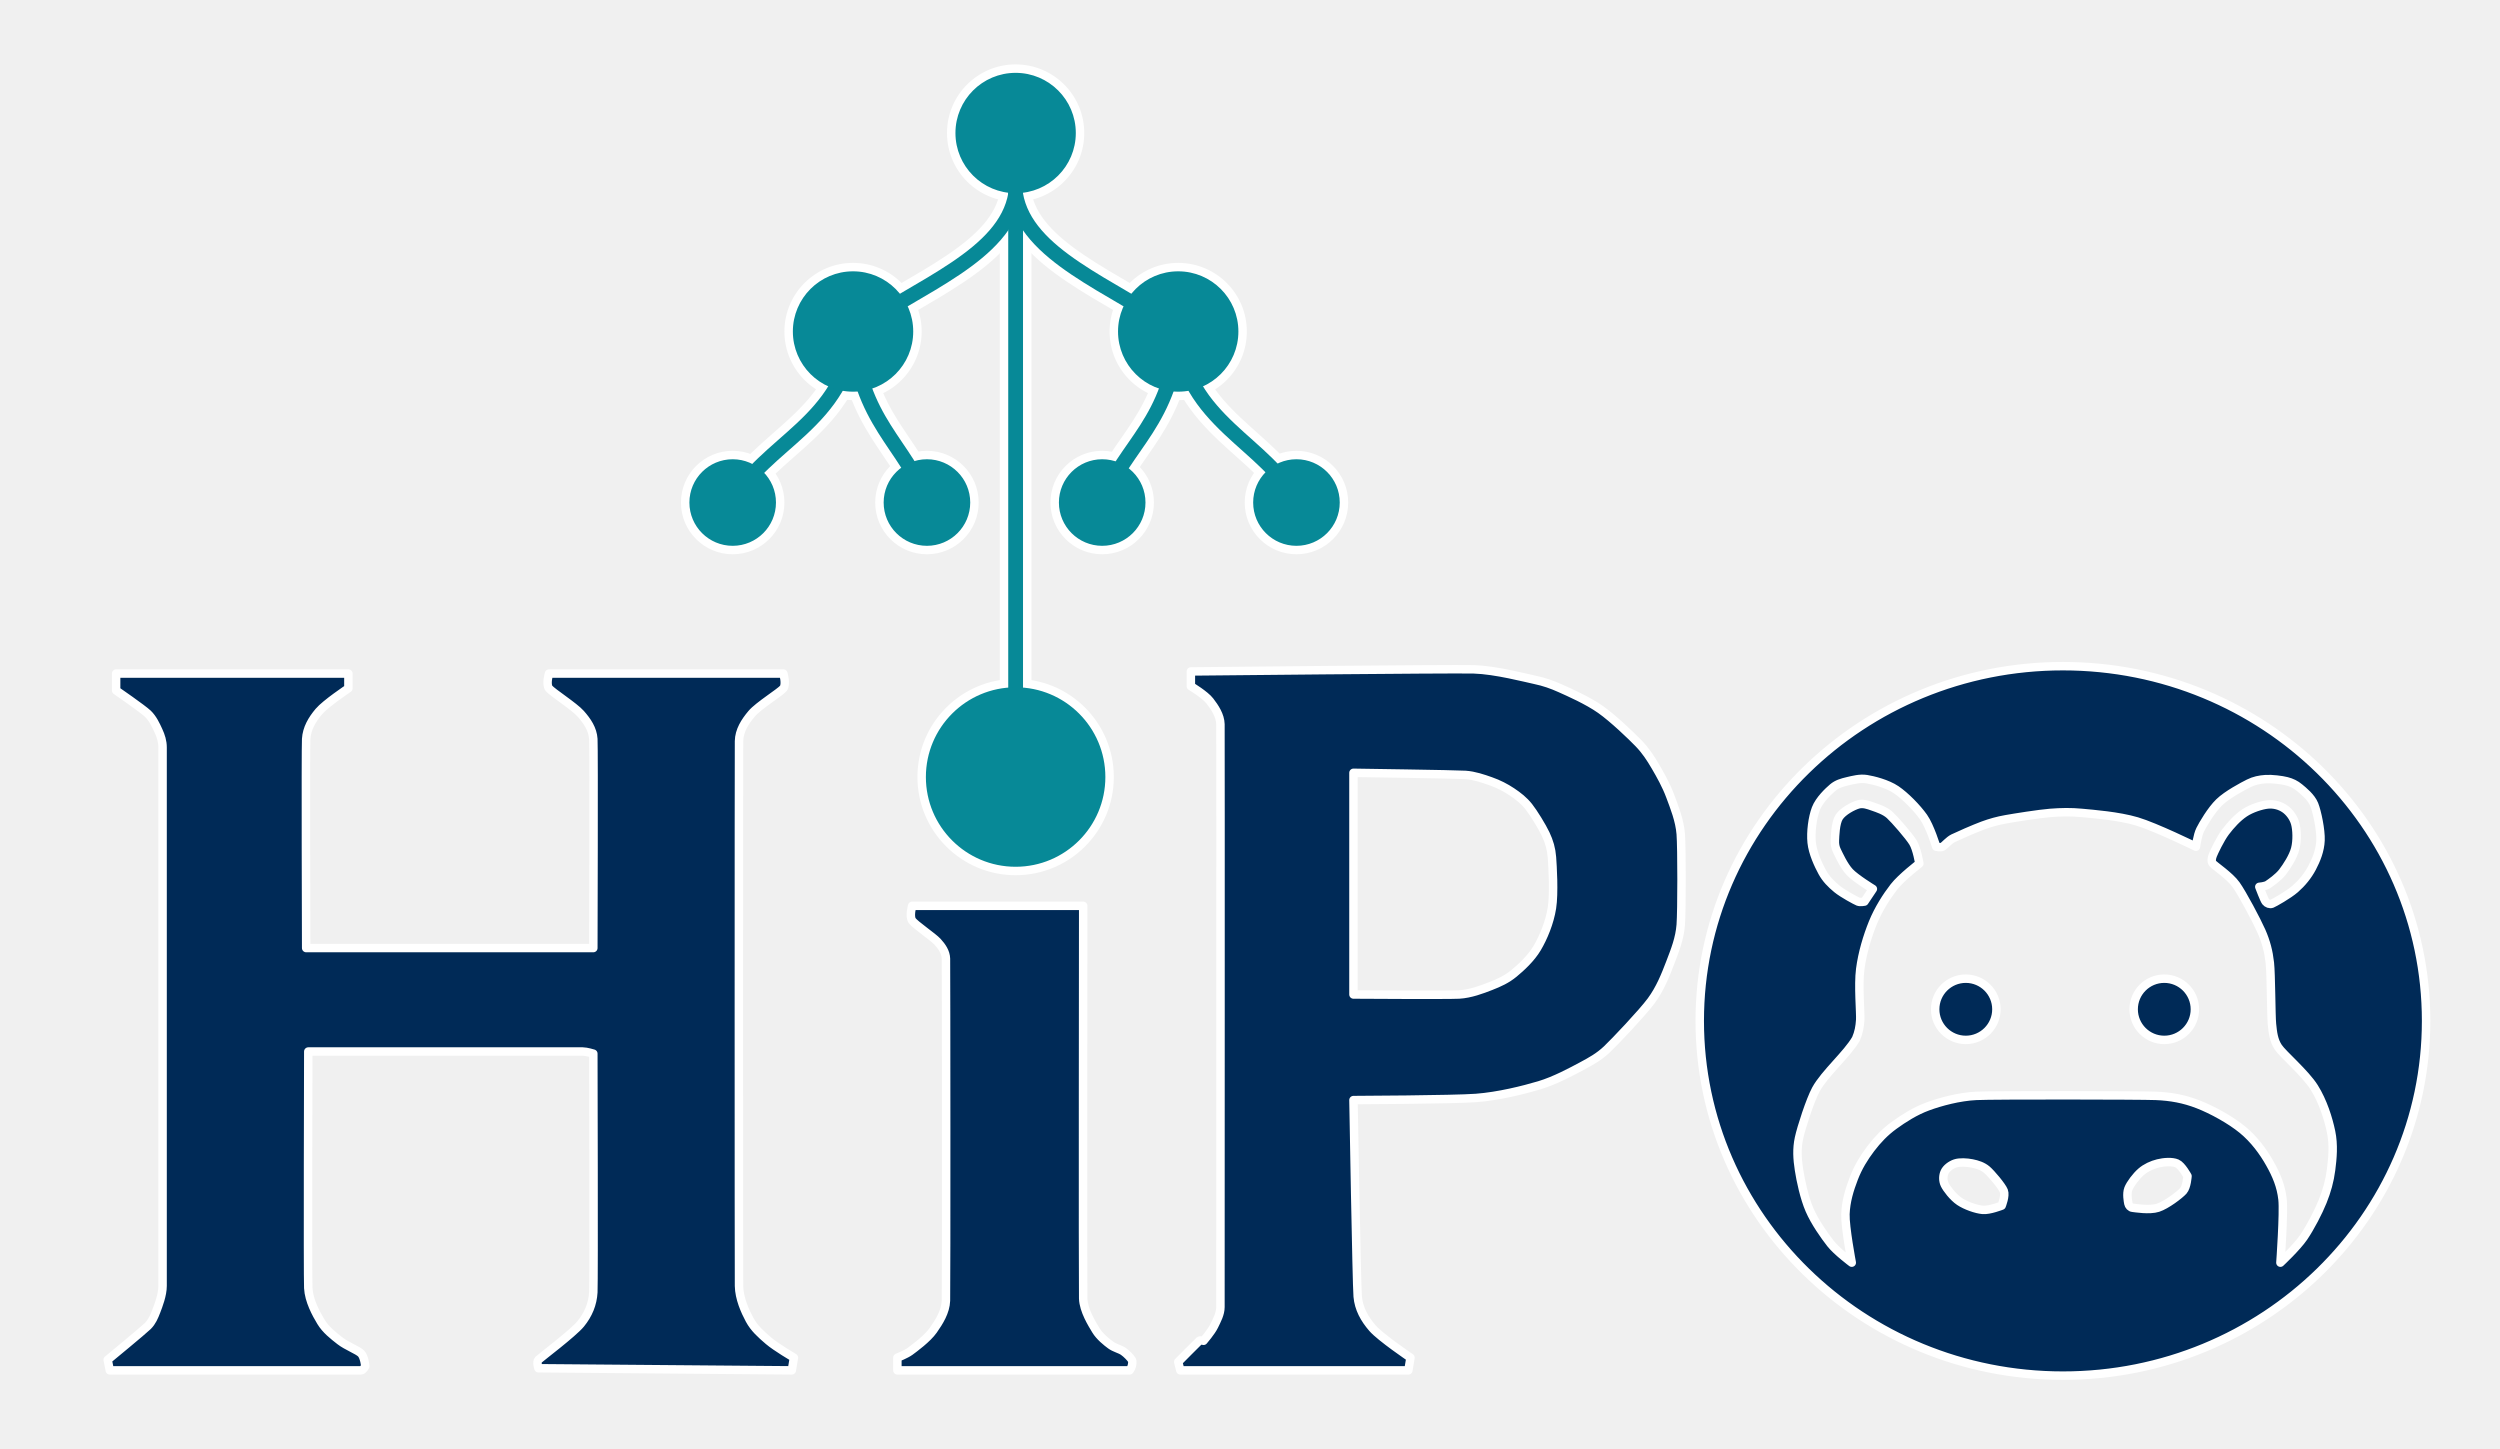
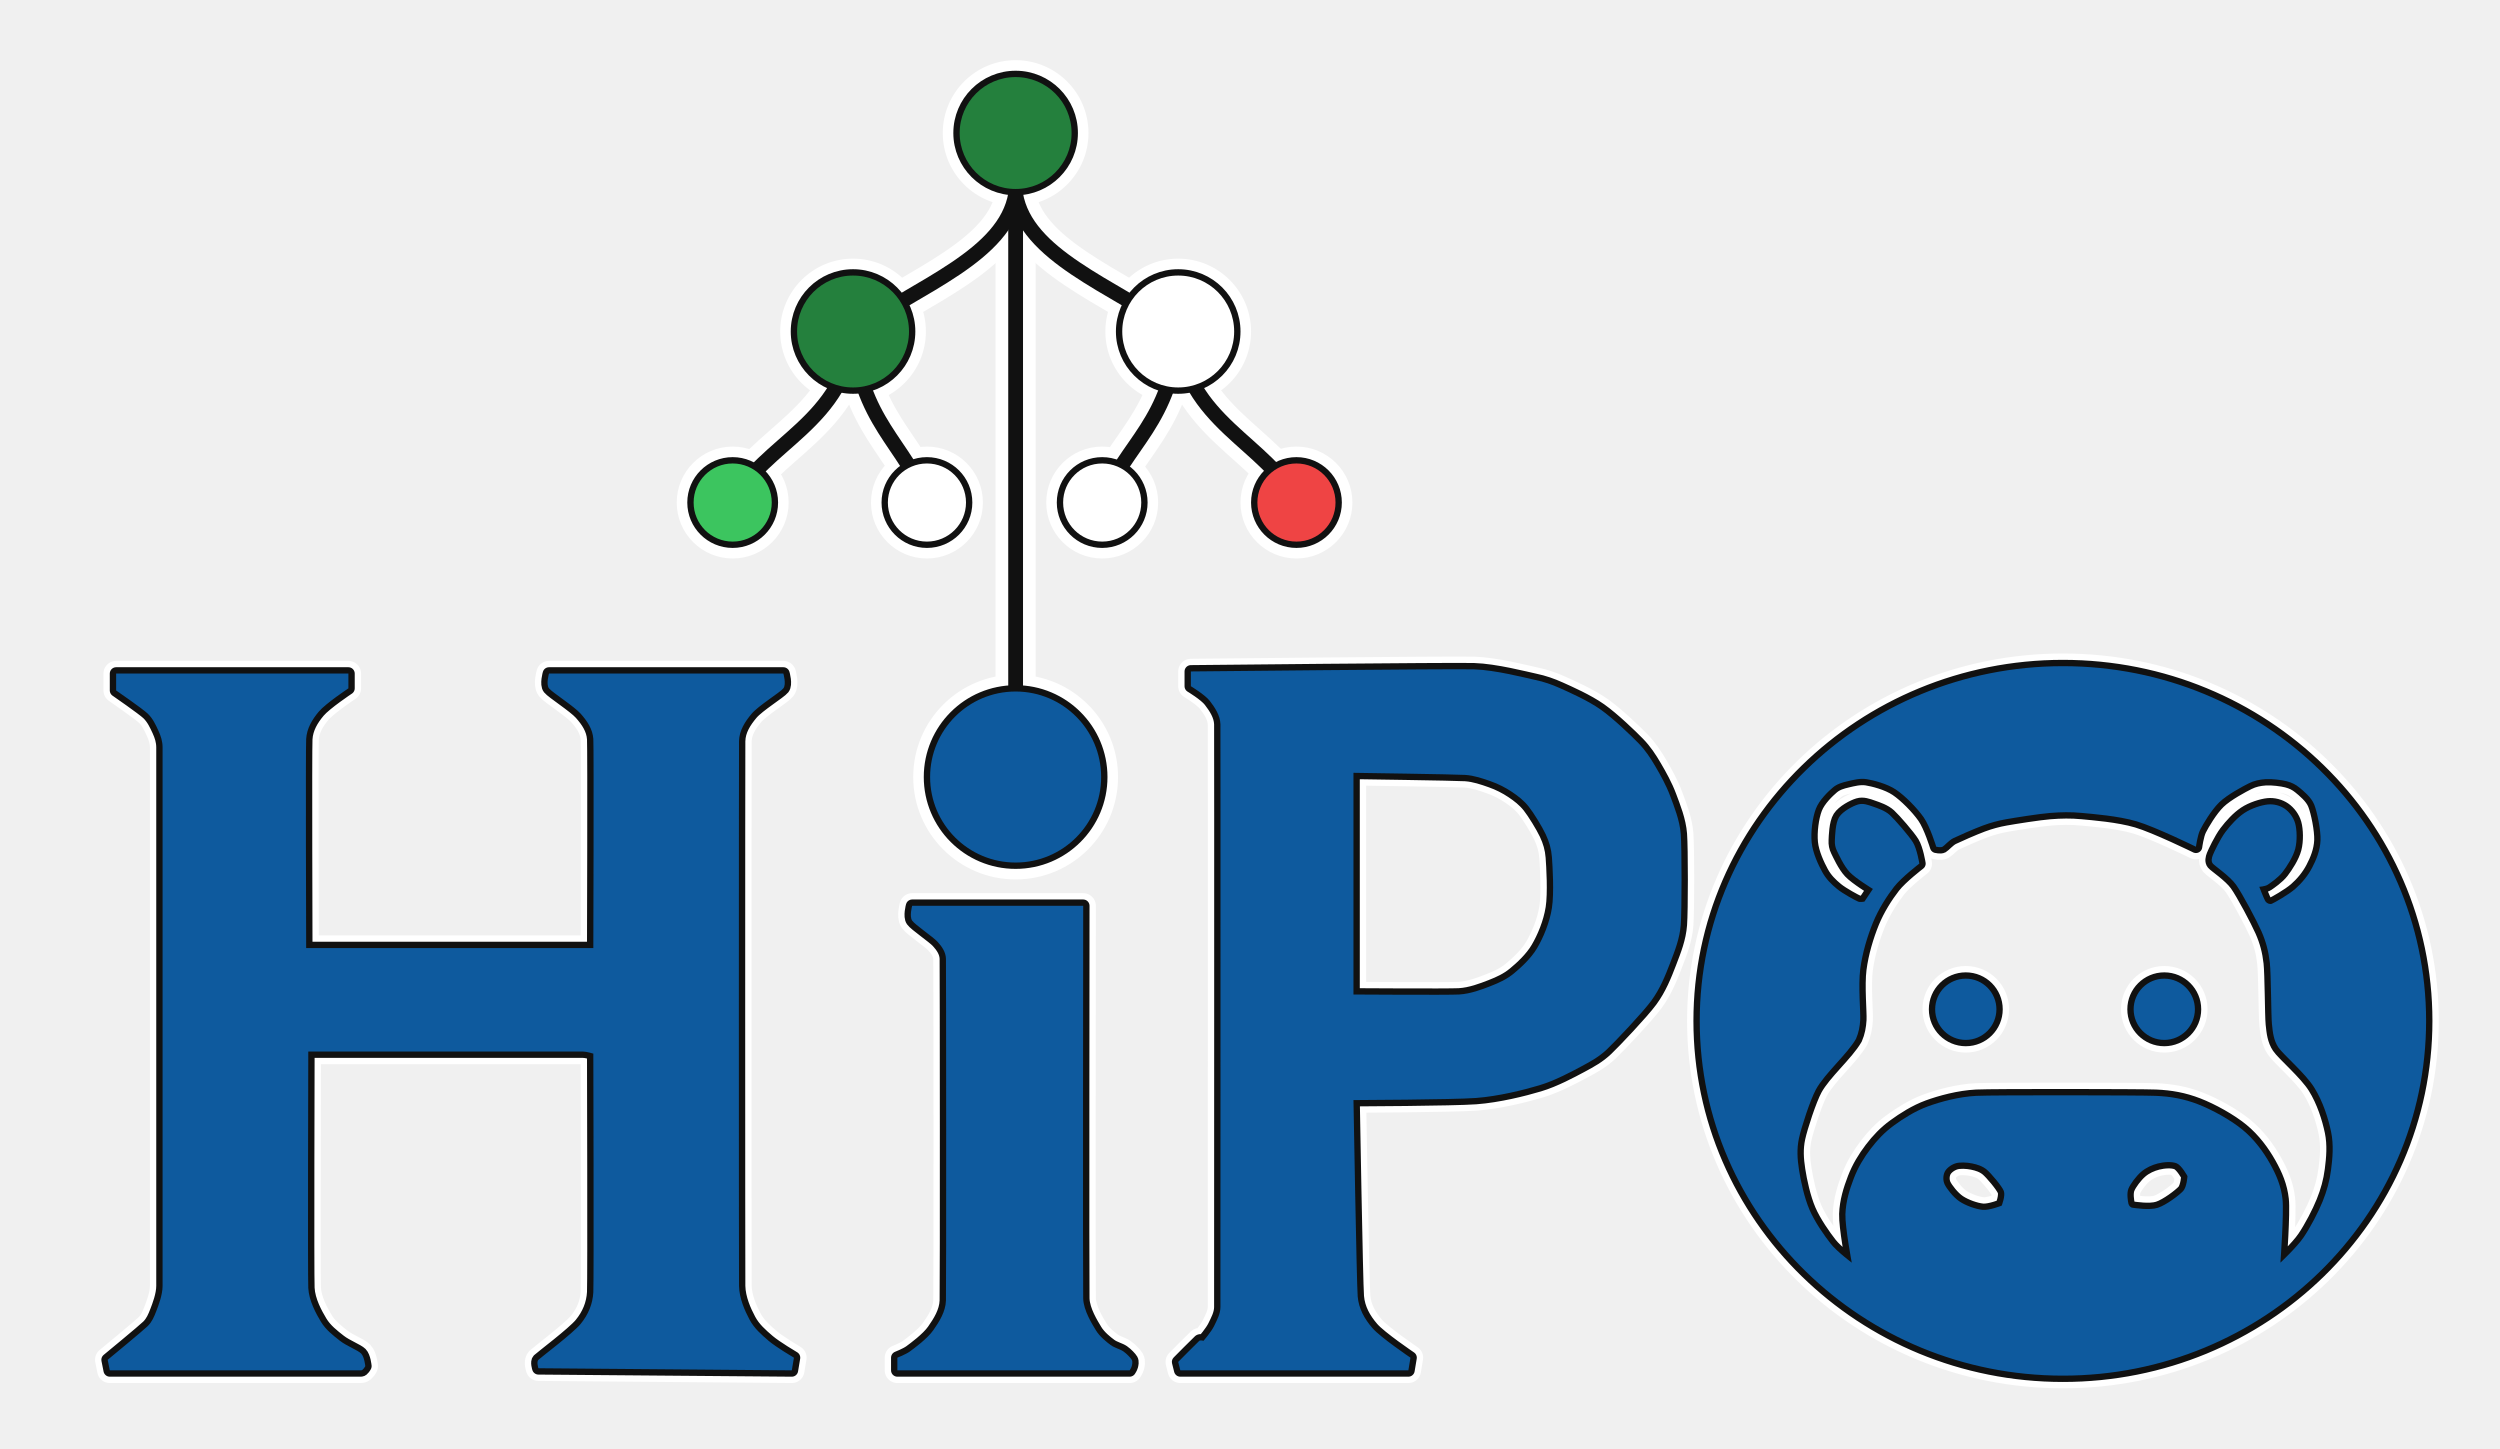
<svg xmlns="http://www.w3.org/2000/svg" width="1184" height="686" viewBox="178 152 1184 686" role="img" aria-labelledby="title desc">
-   <path fill="#002a57" stroke="#FFFFFF" stroke-width="4" stroke-linecap="round" stroke-linejoin="round" fill-rule="evenodd" d="M1327,635.5 A172,168 0 1 0 983,635.5 A172,168 0 1 0 1327,635.5 Z M736,797 C736,797,745.5,787.4,746,787 C746.5,786.6,748,787,748,787 C748,787,751.7,782.7,753,780 C754.3,777.3,756,774.3,756,771 C756,767.7,756.1,499.2,756,495 C755.9,490.8,753.3,487,751,484 C748.7,481,742,477,742,477 C742,477,742,470,742,470 C742,470,865.7,468.7,876,469 C886.3,469.3,900.7,473.1,905,474 C909.3,474.9,913,476.2,917,478 C921,479.8,929.9,483.7,936,488 C942.1,492.3,950.7,500.6,954,504 C957.3,507.4,959.6,510.9,962,515 C964.4,519.1,967.1,523.9,969,529 C970.9,534.1,973.5,540.5,974,547 C974.5,553.5,974.5,583.5,974,590 C973.5,596.5,971.3,602,969,608 C966.7,614,964.2,620.3,960,626 C955.8,631.7,942.7,645.5,939,649 C935.3,652.5,931.5,654.6,927,657 C922.5,659.4,914.4,663.8,907,666 C899.6,668.2,887.7,671.2,877,672 C866.3,672.8,819,673,819,673 C819,673,820.5,760.2,821,766 C821.5,771.8,824.2,776.6,828,781 C831.8,785.4,846,795,846,795 C846,795,845,801,845,801 C845,801,737,801,737,801 C737,801,736,797,736,797Z M229,796 C229,796,246,782,248,780 C250,778,251,775.6,252,773 C253,770.4,255,765.3,255,761 C255,756.7,255,508.9,255,506 C255,503.1,254.2,500.6,253,498 C251.8,495.4,250.4,492.3,248,490 C245.6,487.7,233,479,233,479 C233,479,233,471,233,471 C233,471,343,471,343,471 C343,471,343,478,343,478 C343,478,332.2,485.2,329,489 C325.8,492.8,323.3,497,323,502 C322.7,507,323,601,323,601 C323,601,459,601,459,601 C459,601,459.3,506.7,459,502 C458.7,497.3,456.1,493.5,453,490 C449.9,486.5,439.5,479.9,438,478 C436.5,476.1,438,471,438,471 C438,471,549,471,549,471 C549,471,550.5,476.1,549,478 C547.5,479.9,537.2,486.2,534,490 C530.8,493.8,528.1,498,528,503 C527.9,508,527.9,755.1,528,761 C528.1,766.9,530.8,772.9,533,777 C535.2,781.1,538.5,784,542,787 C545.5,790,554,795,554,795 C554,795,553,801,553,801 C553,801,433,800,433,800 C433,800,432,797,433,796 C434,795,449.4,783.4,453,779 C456.6,774.6,458.7,769.6,459,764 C459.3,758.4,459,651,459,651 C459,651,455.8,650,454,650 C452.2,650,324,650,324,650 C324,650,323.7,756,324,762 C324.3,768,327.7,774.2,330,778 C332.3,781.8,335.8,784.5,339,787 C342.2,789.5,347.4,791.4,349,793 C350.6,794.6,351,799,351,799 C351,799,350,801,349,801 C348,801,230,801,230,801 C230,801,229,796,229,796Z M819,518 C819,518,819,623,819,623 C819,623,863.6,623.3,869,623 C874.4,622.7,879.9,620.6,884,619 C888.1,617.4,891.6,615.8,895,613 C898.4,610.2,903.1,605.9,906,601 C908.9,596.1,911.9,589,913,582 C914.1,575,913.3,562,913,558 C912.7,554,911.7,550.6,910,547 C908.3,543.4,904.3,536.9,902,534 C899.7,531.1,897,529,894,527 C891,525,887.7,523.3,884,522 C880.3,520.7,876.3,519.3,872,519 C867.7,518.7,819,518,819,518Z M1030,691 C1028.9,696.1,1029.2,700.8,1030,706 C1030.8,711.2,1032.5,719.2,1035,725 C1037.5,730.8,1042.1,737.3,1045,741 C1047.9,744.7,1055,750,1055,750 C1055,750,1051.8,733.1,1052,727 C1052.2,720.9,1054,715.2,1056,710 C1058,704.8,1060.8,700.2,1064,696 C1067.2,691.8,1070.6,688.2,1075,685 C1079.4,681.8,1085,678.2,1091,676 C1097,673.8,1105.8,671.4,1114,671 C1122.2,670.6,1191.9,670.7,1199,671 C1206.1,671.3,1212.3,672.4,1219,675 C1225.7,677.6,1234.4,682.4,1240,687 C1245.6,691.6,1249.9,697.5,1253,703 C1256.1,708.5,1258.3,713.7,1259,720 C1259.7,726.3,1258,750,1258,750 C1258,750,1265.8,742.7,1269,738 C1272.2,733.3,1276,726,1278,721 C1280,716,1281.3,711.4,1282,706 C1282.7,700.6,1283.3,694.2,1282,688 C1280.7,681.8,1278.2,673.7,1274,667 C1269.8,660.3,1259.2,651.3,1257,648 C1254.8,644.7,1254.4,641,1254,637 C1253.6,633,1253.6,613.4,1253,608 C1252.4,602.6,1251.2,598,1249,593 C1246.8,588,1240,575.2,1237,571 C1234,566.8,1226.9,562.1,1226,561 C1225.1,559.9,1225.5,558.3,1226,557 C1226.5,555.7,1229.5,549.3,1232,546 C1234.5,542.7,1237.7,539.2,1241,537 C1244.3,534.8,1249.1,533.3,1252,533 C1254.9,532.7,1257.8,533.5,1260,535 C1262.2,536.5,1264.2,539.1,1265,542 C1265.8,544.9,1266,550.2,1265,554 C1264,557.8,1261,562.4,1259,565 C1257,567.6,1253.2,570.2,1252,571 C1250.8,571.8,1248,572,1248,572 C1248,572,1250.3,578.1,1251,579 C1251.7,579.9,1253,580.4,1254,580 C1255,579.6,1261.8,575.8,1265,573 C1268.2,570.2,1271,566.8,1273,563 C1275,559.2,1276.8,554.8,1277,550 C1277.2,545.2,1275.4,536.5,1274,533 C1272.6,529.5,1268.8,526.5,1267,525 C1265.2,523.5,1263.3,522.6,1261,522 C1258.7,521.4,1253.9,520.8,1251,521 C1248.1,521.2,1245.6,521.7,1243,523 C1240.4,524.3,1232.8,528.3,1229,532 C1225.2,535.7,1221.3,542.4,1220,545 C1218.7,547.6,1218,553,1218,553 C1218,553,1198.8,543.6,1190,541 C1181.2,538.4,1169.2,537.5,1164,537 C1158.8,536.5,1154.2,536.6,1149,537 C1143.8,537.4,1131.9,539.3,1128,540 C1124.1,540.7,1120.8,541.6,1117,543 C1113.2,544.4,1105,548,1103,549 C1101,550,1098.9,552.5,1098,553 C1097.1,553.5,1095,553,1095,553 C1095,553,1092.1,543.4,1089,539 C1085.9,534.6,1080.3,528.9,1076,526 C1071.7,523.1,1065.1,521.5,1062,521 C1058.9,520.5,1055.6,521.4,1053,522 C1050.4,522.6,1048,523.3,1046,525 C1044,526.7,1039.6,530.8,1038,535 C1036.4,539.2,1035.5,546,1036,551 C1036.5,556,1039.2,561.7,1041,565 C1042.8,568.3,1045.2,570.7,1048,573 C1050.8,575.3,1057,578.6,1058,579 C1059,579.4,1061,579,1061,579 C1061,579,1065,573,1065,573 C1065,573,1056.8,568,1054,565 C1051.2,562,1048.8,556.6,1048,555 C1047.2,553.4,1046.9,551.8,1047,550 C1047.1,548.2,1047.2,541.8,1049,539 C1050.8,536.2,1055.6,533.7,1058,533 C1060.4,532.3,1062.7,533.2,1065,534 C1067.3,534.8,1070.7,535.9,1073,538 C1075.3,540.1,1082.1,547.9,1084,551 C1085.9,554.1,1087,561,1087,561 C1087,561,1078.5,567.5,1075,572 C1071.5,576.5,1067.6,582.6,1065,589 C1062.4,595.4,1060,603.3,1059,611 C1058,618.7,1059.2,631.8,1059,635 C1058.8,638.2,1058.3,641,1057,644 C1052.8,651.3,1042.2,660.3,1038,668 C1035.3,673,1031.1,685.9,1030,691Z M603,795 C603,795,607.1,793.4,609,792 C610.9,790.6,617.2,786,620,782 C622.8,778,625.8,773.3,626,768 C626.2,762.7,626.1,609.1,626,606 C625.9,602.9,624.1,600.3,622,598 C619.9,595.7,611.4,590,610,588 C608.6,586,610,581,610,581 C610,581,691,581,691,581 C691,581,690.8,761.3,691,767 C691.2,772.7,695.2,779,697,782 C698.8,785,702.1,787.6,704,789 C705.9,790.4,708.4,790.9,710,792 C711.6,793.1,713.5,795.1,714,796 C714.5,796.9,714.2,798.2,714,799 C713.8,799.8,713,801,713,801 C713,801,603,801,603,801 C603,801,603,795,603,795Z M1123.5,630 A14.5,14.5 0 1 0 1094.5,630 A14.5,14.5 0 1 0 1123.5,630Z M1217.5,630 A14.5,14.5 0 1 0 1188.5,630 A14.5,14.5 0 1 0 1217.5,630Z M1099,707 C1098.2,708.7,1098.1,711.1,1099,713 C1099.9,714.9,1103,719,1106,721 C1109,723,1113.8,724.7,1117,725 C1120.2,725.3,1126,723,1126,723 C1126,723,1127.9,718.3,1127,716 C1126.1,713.7,1121,707.7,1119,706 C1117,704.3,1114.5,703.5,1112,703 C1109.5,702.5,1106.1,702.3,1104,703 C1101.9,703.7,1099.8,705.3,1099,707Z M1186,715 C1185.1,717.3,1185.8,721,1186,722 C1186.2,723,1187,723.9,1188,724 C1189,724.1,1196,725.3,1200,724 C1204,722.7,1210.3,717.9,1212,716 C1213.7,714.1,1214,709,1214,709 C1214,709,1211.3,704,1209,703 C1206.7,702,1202.8,702.3,1200,703 C1197.2,703.7,1194.3,705,1192,707 C1189.7,709,1186.9,712.7,1186,715Z" />
+   <path fill="none" stroke="#FFFFFF" stroke-width="12" stroke-linecap="round" stroke-linejoin="round" d="M1327,635.5 A172,168 0 1 0 983,635.5 A172,168 0 1 0 1327,635.5 Z M736,797 C736,797,745.5,787.4,746,787 C746.5,786.6,748,787,748,787 C748,787,751.7,782.7,753,780 C754.3,777.3,756,774.3,756,771 C756,767.7,756.1,499.2,756,495 C755.9,490.8,753.3,487,751,484 C748.7,481,742,477,742,477 C742,477,742,470,742,470 C742,470,865.7,468.7,876,469 C886.3,469.3,900.7,473.1,905,474 C909.3,474.9,913,476.2,917,478 C921,479.8,929.9,483.7,936,488 C942.1,492.3,950.7,500.6,954,504 C957.3,507.4,959.6,510.9,962,515 C964.4,519.1,967.1,523.9,969,529 C970.9,534.1,973.5,540.5,974,547 C974.5,553.5,974.5,583.5,974,590 C973.5,596.5,971.3,602,969,608 C966.7,614,964.2,620.3,960,626 C955.8,631.7,942.7,645.5,939,649 C935.3,652.5,931.5,654.6,927,657 C922.5,659.4,914.4,663.8,907,666 C899.6,668.2,887.7,671.2,877,672 C866.3,672.8,819,673,819,673 C819,673,820.5,760.2,821,766 C821.5,771.8,824.2,776.6,828,781 C831.8,785.4,846,795,846,795 C846,795,845,801,845,801 C845,801,737,801,737,801 C737,801,736,797,736,797Z M229,796 C229,796,246,782,248,780 C250,778,251,775.6,252,773 C253,770.4,255,765.3,255,761 C255,756.7,255,508.9,255,506 C255,503.1,254.2,500.6,253,498 C251.8,495.4,250.4,492.3,248,490 C245.6,487.7,233,479,233,479 C233,479,233,471,233,471 C233,471,343,471,343,471 C343,471,343,478,343,478 C343,478,332.2,485.2,329,489 C325.8,492.8,323.3,497,323,502 C322.7,507,323,601,323,601 C323,601,459,601,459,601 C459,601,459.3,506.7,459,502 C458.7,497.3,456.1,493.5,453,490 C449.9,486.5,439.5,479.9,438,478 C436.5,476.1,438,471,438,471 C438,471,549,471,549,471 C549,471,550.5,476.1,549,478 C547.5,479.9,537.2,486.2,534,490 C530.8,493.8,528.1,498,528,503 C527.9,508,527.9,755.1,528,761 C528.1,766.9,530.8,772.9,533,777 C535.2,781.1,538.5,784,542,787 C545.5,790,554,795,554,795 C554,795,553,801,553,801 C553,801,433,800,433,800 C433,800,432,797,433,796 C434,795,449.4,783.4,453,779 C456.6,774.6,458.7,769.6,459,764 C459.3,758.4,459,651,459,651 C459,651,455.8,650,454,650 C452.2,650,324,650,324,650 C324,650,323.7,756,324,762 C324.3,768,327.7,774.2,330,778 C332.3,781.8,335.8,784.5,339,787 C342.2,789.5,347.4,791.4,349,793 C350.6,794.6,351,799,351,799 C351,799,350,801,349,801 C348,801,230,801,230,801 C230,801,229,796,229,796Z M819,518 C819,518,819,623,819,623 C819,623,863.6,623.3,869,623 C874.4,622.7,879.9,620.6,884,619 C888.1,617.4,891.6,615.8,895,613 C898.4,610.2,903.1,605.9,906,601 C908.9,596.1,911.9,589,913,582 C914.1,575,913.3,562,913,558 C912.7,554,911.7,550.6,910,547 C908.3,543.4,904.3,536.9,902,534 C899.7,531.1,897,529,894,527 C891,525,887.7,523.3,884,522 C880.3,520.7,876.3,519.3,872,519 C867.7,518.7,819,518,819,518Z M1030,691 C1028.9,696.1,1029.2,700.8,1030,706 C1030.8,711.2,1032.5,719.2,1035,725 C1037.5,730.8,1042.1,737.3,1045,741 C1047.9,744.7,1055,750,1055,750 C1055,750,1051.8,733.1,1052,727 C1052.2,720.9,1054,715.2,1056,710 C1058,704.8,1060.8,700.2,1064,696 C1067.2,691.8,1070.6,688.2,1075,685 C1079.4,681.8,1085,678.2,1091,676 C1097,673.8,1105.8,671.4,1114,671 C1122.2,670.6,1191.9,670.7,1199,671 C1206.1,671.3,1212.3,672.4,1219,675 C1225.7,677.6,1234.4,682.4,1240,687 C1245.6,691.6,1249.9,697.5,1253,703 C1256.1,708.5,1258.3,713.7,1259,720 C1259.7,726.3,1258,750,1258,750 C1258,750,1265.8,742.7,1269,738 C1272.2,733.3,1276,726,1278,721 C1280,716,1281.3,711.4,1282,706 C1282.7,700.6,1283.3,694.2,1282,688 C1280.7,681.8,1278.2,673.7,1274,667 C1269.8,660.3,1259.2,651.3,1257,648 C1254.8,644.7,1254.4,641,1254,637 C1253.6,633,1253.6,613.4,1253,608 C1252.4,602.6,1251.2,598,1249,593 C1246.8,588,1240,575.2,1237,571 C1234,566.8,1226.9,562.1,1226,561 C1225.1,559.9,1225.5,558.3,1226,557 C1226.5,555.7,1229.5,549.3,1232,546 C1234.5,542.7,1237.7,539.2,1241,537 C1244.3,534.8,1249.1,533.3,1252,533 C1254.9,532.7,1257.8,533.5,1260,535 C1262.2,536.5,1264.2,539.1,1265,542 C1265.8,544.9,1266,550.2,1265,554 C1264,557.8,1261,562.4,1259,565 C1257,567.6,1253.2,570.2,1252,571 C1250.8,571.8,1248,572,1248,572 C1248,572,1250.3,578.1,1251,579 C1251.7,579.9,1253,580.4,1254,580 C1255,579.6,1261.8,575.8,1265,573 C1268.2,570.2,1271,566.8,1273,563 C1275,559.2,1276.8,554.8,1277,550 C1277.2,545.2,1275.4,536.5,1274,533 C1272.6,529.5,1268.8,526.5,1267,525 C1265.2,523.5,1263.3,522.6,1261,522 C1258.7,521.4,1253.9,520.8,1251,521 C1248.1,521.2,1245.6,521.7,1243,523 C1240.4,524.3,1232.8,528.3,1229,532 C1225.2,535.7,1221.3,542.4,1220,545 C1218.7,547.6,1218,553,1218,553 C1218,553,1198.8,543.6,1190,541 C1181.2,538.4,1169.2,537.5,1164,537 C1158.8,536.5,1154.2,536.6,1149,537 C1143.8,537.4,1131.9,539.3,1128,540 C1124.1,540.7,1120.8,541.6,1117,543 C1113.2,544.4,1105,548,1103,549 C1101,550,1098.9,552.5,1098,553 C1097.1,553.5,1095,553,1095,553 C1095,553,1092.1,543.4,1089,539 C1085.9,534.6,1080.3,528.9,1076,526 C1071.7,523.1,1065.1,521.5,1062,521 C1058.9,520.5,1055.6,521.4,1053,522 C1050.4,522.6,1048,523.3,1046,525 C1044,526.7,1039.6,530.8,1038,535 C1036.4,539.2,1035.5,546,1036,551 C1036.5,556,1039.2,561.7,1041,565 C1042.8,568.3,1045.2,570.7,1048,573 C1050.8,575.3,1057,578.6,1058,579 C1059,579.4,1061,579,1061,579 C1061,579,1065,573,1065,573 C1065,573,1056.8,568,1054,565 C1051.2,562,1048.8,556.6,1048,555 C1047.2,553.4,1046.9,551.8,1047,550 C1047.1,548.2,1047.2,541.8,1049,539 C1050.8,536.2,1055.6,533.7,1058,533 C1060.4,532.3,1062.7,533.2,1065,534 C1067.3,534.8,1070.7,535.9,1073,538 C1075.3,540.1,1082.1,547.9,1084,551 C1085.9,554.1,1087,561,1087,561 C1087,561,1078.5,567.5,1075,572 C1071.5,576.5,1067.6,582.6,1065,589 C1062.4,595.4,1060,603.3,1059,611 C1058,618.7,1059.2,631.8,1059,635 C1058.8,638.2,1058.3,641,1057,644 C1052.8,651.3,1042.2,660.3,1038,668 C1035.3,673,1031.1,685.9,1030,691Z M603,795 C603,795,607.1,793.4,609,792 C610.9,790.6,617.2,786,620,782 C622.8,778,625.8,773.3,626,768 C626.2,762.7,626.1,609.1,626,606 C625.9,602.9,624.1,600.3,622,598 C619.9,595.7,611.4,590,610,588 C608.6,586,610,581,610,581 C610,581,691,581,691,581 C691,581,690.8,761.3,691,767 C691.2,772.7,695.2,779,697,782 C698.8,785,702.1,787.6,704,789 C705.9,790.4,708.4,790.9,710,792 C711.6,793.1,713.5,795.1,714,796 C714.5,796.9,714.2,798.2,714,799 C713.8,799.8,713,801,713,801 C713,801,603,801,603,801 C603,801,603,795,603,795Z M1123.5,630 A14.5,14.5 0 1 0 1094.5,630 A14.5,14.5 0 1 0 1123.5,630Z M1217.5,630 A14.5,14.5 0 1 0 1188.5,630 A14.5,14.5 0 1 0 1217.5,630Z M1099,707 C1098.2,708.7,1098.1,711.1,1099,713 C1099.9,714.9,1103,719,1106,721 C1109,723,1113.8,724.7,1117,725 C1120.2,725.3,1126,723,1126,723 C1126,723,1127.9,718.3,1127,716 C1126.1,713.7,1121,707.7,1119,706 C1117,704.3,1114.5,703.5,1112,703 C1109.5,702.5,1106.1,702.3,1104,703 C1101.9,703.7,1099.8,705.3,1099,707Z M1186,715 C1185.1,717.3,1185.8,721,1186,722 C1186.2,723,1187,723.9,1188,724 C1189,724.1,1196,725.3,1200,724 C1204,722.7,1210.3,717.9,1212,716 C1213.7,714.1,1214,709,1214,709 C1214,709,1211.3,704,1209,703 C1206.7,702,1202.8,702.3,1200,703 C1197.2,703.7,1194.3,705,1192,707 C1189.7,709,1186.9,712.7,1186,715Z" />
+   <path fill="none" stroke="#111111" stroke-width="6" stroke-linecap="round" stroke-linejoin="round" d="M1327,635.5 A172,168 0 1 0 983,635.5 A172,168 0 1 0 1327,635.5 Z M736,797 C736,797,745.5,787.4,746,787 C746.5,786.6,748,787,748,787 C748,787,751.7,782.7,753,780 C754.3,777.3,756,774.3,756,771 C756,767.7,756.1,499.2,756,495 C755.9,490.8,753.3,487,751,484 C748.7,481,742,477,742,477 C742,477,742,470,742,470 C742,470,865.7,468.7,876,469 C886.3,469.3,900.7,473.1,905,474 C909.3,474.9,913,476.2,917,478 C921,479.8,929.9,483.7,936,488 C942.1,492.3,950.7,500.6,954,504 C957.3,507.4,959.6,510.9,962,515 C964.4,519.1,967.1,523.9,969,529 C970.9,534.1,973.5,540.5,974,547 C974.5,553.5,974.5,583.5,974,590 C973.5,596.5,971.3,602,969,608 C966.7,614,964.2,620.3,960,626 C955.8,631.7,942.7,645.5,939,649 C935.3,652.5,931.5,654.6,927,657 C922.5,659.4,914.4,663.8,907,666 C899.6,668.2,887.7,671.2,877,672 C866.3,672.8,819,673,819,673 C819,673,820.5,760.2,821,766 C821.5,771.8,824.2,776.6,828,781 C831.8,785.4,846,795,846,795 C846,795,845,801,845,801 C845,801,737,801,737,801 C737,801,736,797,736,797Z M229,796 C229,796,246,782,248,780 C250,778,251,775.6,252,773 C253,770.4,255,765.3,255,761 C255,756.7,255,508.9,255,506 C255,503.1,254.2,500.6,253,498 C251.8,495.4,250.4,492.3,248,490 C245.6,487.7,233,479,233,479 C233,479,233,471,233,471 C233,471,343,471,343,471 C343,471,343,478,343,478 C343,478,332.2,485.2,329,489 C325.8,492.8,323.3,497,323,502 C322.7,507,323,601,323,601 C323,601,459,601,459,601 C459,601,459.3,506.7,459,502 C458.7,497.3,456.1,493.5,453,490 C449.9,486.5,439.5,479.9,438,478 C436.5,476.1,438,471,438,471 C438,471,549,471,549,471 C549,471,550.5,476.1,549,478 C547.5,479.9,537.2,486.2,534,490 C530.8,493.8,528.1,498,528,503 C527.9,508,527.9,755.1,528,761 C528.1,766.9,530.8,772.9,533,777 C535.2,781.1,538.5,784,542,787 C545.5,790,554,795,554,795 C554,795,553,801,553,801 C553,801,433,800,433,800 C433,800,432,797,433,796 C434,795,449.4,783.4,453,779 C456.6,774.6,458.7,769.6,459,764 C459.3,758.4,459,651,459,651 C459,651,455.8,650,454,650 C452.2,650,324,650,324,650 C324,650,323.7,756,324,762 C324.3,768,327.7,774.2,330,778 C332.3,781.8,335.8,784.5,339,787 C342.2,789.5,347.4,791.4,349,793 C350.6,794.6,351,799,351,799 C351,799,350,801,349,801 C348,801,230,801,230,801 C230,801,229,796,229,796Z M819,518 C819,518,819,623,819,623 C819,623,863.6,623.3,869,623 C874.4,622.7,879.9,620.6,884,619 C888.1,617.4,891.6,615.8,895,613 C898.4,610.2,903.1,605.9,906,601 C908.9,596.1,911.9,589,913,582 C914.1,575,913.3,562,913,558 C912.7,554,911.7,550.6,910,547 C908.3,543.4,904.3,536.9,902,534 C899.7,531.1,897,529,894,527 C891,525,887.7,523.3,884,522 C880.3,520.7,876.3,519.3,872,519 C867.7,518.7,819,518,819,518Z M1030,691 C1028.9,696.1,1029.2,700.8,1030,706 C1030.8,711.2,1032.5,719.2,1035,725 C1037.5,730.8,1042.1,737.3,1045,741 C1047.9,744.7,1055,750,1055,750 C1055,750,1051.8,733.1,1052,727 C1052.2,720.9,1054,715.2,1056,710 C1058,704.8,1060.8,700.2,1064,696 C1067.2,691.8,1070.6,688.2,1075,685 C1079.4,681.8,1085,678.2,1091,676 C1097,673.8,1105.8,671.4,1114,671 C1122.2,670.6,1191.9,670.7,1199,671 C1206.1,671.3,1212.3,672.4,1219,675 C1225.7,677.6,1234.4,682.4,1240,687 C1245.6,691.6,1249.9,697.5,1253,703 C1256.1,708.5,1258.3,713.7,1259,720 C1259.7,726.3,1258,750,1258,750 C1258,750,1265.8,742.7,1269,738 C1272.2,733.3,1276,726,1278,721 C1280,716,1281.3,711.4,1282,706 C1282.7,700.6,1283.3,694.2,1282,688 C1280.7,681.8,1278.2,673.7,1274,667 C1269.8,660.3,1259.2,651.3,1257,648 C1254.8,644.7,1254.4,641,1254,637 C1253.6,633,1253.6,613.4,1253,608 C1252.4,602.6,1251.2,598,1249,593 C1246.8,588,1240,575.2,1237,571 C1234,566.8,1226.9,562.1,1226,561 C1225.1,559.9,1225.5,558.3,1226,557 C1226.5,555.7,1229.5,549.3,1232,546 C1234.5,542.7,1237.7,539.2,1241,537 C1244.3,534.8,1249.1,533.3,1252,533 C1254.9,532.7,1257.8,533.5,1260,535 C1262.2,536.5,1264.2,539.1,1265,542 C1265.8,544.9,1266,550.2,1265,554 C1264,557.8,1261,562.4,1259,565 C1257,567.6,1253.2,570.2,1252,571 C1250.8,571.8,1248,572,1248,572 C1248,572,1250.3,578.1,1251,579 C1251.7,579.9,1253,580.4,1254,580 C1255,579.6,1261.8,575.8,1265,573 C1268.2,570.2,1271,566.8,1273,563 C1275,559.2,1276.8,554.8,1277,550 C1277.2,545.2,1275.4,536.5,1274,533 C1272.6,529.5,1268.8,526.5,1267,525 C1265.2,523.5,1263.3,522.6,1261,522 C1258.7,521.4,1253.9,520.8,1251,521 C1248.1,521.2,1245.6,521.7,1243,523 C1240.4,524.3,1232.8,528.3,1229,532 C1225.2,535.7,1221.3,542.4,1220,545 C1218.7,547.6,1218,553,1218,553 C1218,553,1198.8,543.6,1190,541 C1181.2,538.4,1169.2,537.5,1164,537 C1158.8,536.5,1154.2,536.6,1149,537 C1143.8,537.4,1131.9,539.3,1128,540 C1124.1,540.7,1120.8,541.6,1117,543 C1113.2,544.4,1105,548,1103,549 C1101,550,1098.9,552.5,1098,553 C1097.1,553.5,1095,553,1095,553 C1095,553,1092.1,543.4,1089,539 C1085.9,534.6,1080.3,528.9,1076,526 C1071.7,523.1,1065.1,521.5,1062,521 C1058.9,520.5,1055.6,521.4,1053,522 C1050.4,522.6,1048,523.3,1046,525 C1044,526.7,1039.6,530.8,1038,535 C1036.4,539.2,1035.5,546,1036,551 C1036.5,556,1039.2,561.7,1041,565 C1042.8,568.3,1045.2,570.7,1048,573 C1050.8,575.3,1057,578.6,1058,579 C1059,579.4,1061,579,1061,579 C1061,579,1065,573,1065,573 C1065,573,1056.8,568,1054,565 C1051.2,562,1048.8,556.6,1048,555 C1047.2,553.4,1046.9,551.8,1047,550 C1047.1,548.2,1047.2,541.8,1049,539 C1050.8,536.2,1055.6,533.7,1058,533 C1060.4,532.3,1062.7,533.2,1065,534 C1067.3,534.8,1070.7,535.9,1073,538 C1075.3,540.1,1082.1,547.9,1084,551 C1085.9,554.1,1087,561,1087,561 C1087,561,1078.5,567.5,1075,572 C1071.5,576.5,1067.6,582.6,1065,589 C1062.4,595.4,1060,603.3,1059,611 C1058,618.7,1059.2,631.8,1059,635 C1058.8,638.2,1058.3,641,1057,644 C1052.8,651.3,1042.2,660.3,1038,668 C1035.3,673,1031.1,685.9,1030,691Z M603,795 C603,795,607.1,793.4,609,792 C610.9,790.6,617.2,786,620,782 C622.8,778,625.8,773.3,626,768 C626.2,762.7,626.1,609.1,626,606 C625.9,602.9,624.1,600.3,622,598 C619.9,595.7,611.4,590,610,588 C608.6,586,610,581,610,581 C610,581,691,581,691,581 C691,581,690.8,761.3,691,767 C691.2,772.7,695.2,779,697,782 C698.8,785,702.1,787.6,704,789 C705.9,790.4,708.4,790.9,710,792 C711.6,793.1,713.5,795.1,714,796 C714.5,796.9,714.2,798.2,714,799 C713.8,799.8,713,801,713,801 C713,801,603,801,603,801 C603,801,603,795,603,795Z M1123.5,630 A14.5,14.5 0 1 0 1094.5,630 A14.5,14.5 0 1 0 1123.5,630Z M1217.5,630 A14.5,14.5 0 1 0 1188.5,630 A14.5,14.5 0 1 0 1217.5,630Z M1099,707 C1098.2,708.7,1098.1,711.1,1099,713 C1099.9,714.9,1103,719,1106,721 C1109,723,1113.8,724.7,1117,725 C1120.2,725.3,1126,723,1126,723 C1126,723,1127.9,718.3,1127,716 C1126.1,713.7,1121,707.7,1119,706 C1117,704.3,1114.5,703.5,1112,703 C1109.5,702.5,1106.1,702.3,1104,703 C1101.9,703.7,1099.8,705.3,1099,707Z M1186,715 C1185.1,717.3,1185.8,721,1186,722 C1186.2,723,1187,723.9,1188,724 C1189,724.1,1196,725.3,1200,724 C1204,722.7,1210.3,717.9,1212,716 C1213.7,714.1,1214,709,1214,709 C1214,709,1211.3,704,1209,703 C1206.7,702,1202.8,702.3,1200,703 C1197.2,703.7,1194.3,705,1192,707 C1189.7,709,1186.9,712.7,1186,715Z" />
+   <path fill="#0e5a9e" stroke="none" fill-rule="evenodd" d="M1327,635.5 A172,168 0 1 0 983,635.5 A172,168 0 1 0 1327,635.5 Z M736,797 C736,797,745.5,787.4,746,787 C746.5,786.6,748,787,748,787 C748,787,751.7,782.7,753,780 C754.3,777.3,756,774.3,756,771 C756,767.7,756.1,499.2,756,495 C755.9,490.8,753.3,487,751,484 C748.7,481,742,477,742,477 C742,477,742,470,742,470 C742,470,865.7,468.7,876,469 C886.3,469.3,900.7,473.1,905,474 C909.3,474.9,913,476.2,917,478 C921,479.8,929.9,483.7,936,488 C942.1,492.3,950.7,500.6,954,504 C957.3,507.4,959.6,510.9,962,515 C964.4,519.1,967.1,523.9,969,529 C970.9,534.1,973.5,540.5,974,547 C974.5,553.5,974.5,583.5,974,590 C973.5,596.5,971.3,602,969,608 C966.7,614,964.2,620.3,960,626 C955.8,631.7,942.7,645.5,939,649 C935.3,652.5,931.5,654.6,927,657 C922.5,659.4,914.4,663.8,907,666 C899.6,668.2,887.7,671.2,877,672 C866.3,672.8,819,673,819,673 C819,673,820.5,760.2,821,766 C821.5,771.8,824.2,776.6,828,781 C831.8,785.4,846,795,846,795 C846,795,845,801,845,801 C845,801,737,801,737,801 C737,801,736,797,736,797Z M229,796 C229,796,246,782,248,780 C250,778,251,775.6,252,773 C253,770.4,255,765.3,255,761 C255,756.7,255,508.9,255,506 C255,503.1,254.2,500.6,253,498 C251.8,495.4,250.4,492.3,248,490 C245.6,487.7,233,479,233,479 C233,479,233,471,233,471 C233,471,343,471,343,471 C343,471,343,478,343,478 C343,478,332.2,485.2,329,489 C325.8,492.8,323.3,497,323,502 C322.7,507,323,601,323,601 C323,601,459,601,459,601 C459,601,459.3,506.7,459,502 C458.7,497.3,456.1,493.5,453,490 C449.9,486.5,439.5,479.9,438,478 C436.5,476.1,438,471,438,471 C438,471,549,471,549,471 C549,471,550.5,476.1,549,478 C547.5,479.9,537.2,486.2,534,490 C530.8,493.8,528.1,498,528,503 C527.9,508,527.9,755.1,528,761 C528.1,766.9,530.8,772.9,533,777 C535.2,781.1,538.5,784,542,787 C545.5,790,554,795,554,795 C554,795,553,801,553,801 C553,801,433,800,433,800 C433,800,432,797,433,796 C434,795,449.4,783.4,453,779 C456.6,774.6,458.7,769.6,459,764 C459.3,758.4,459,651,459,651 C459,651,455.8,650,454,650 C452.2,650,324,650,324,650 C324,650,323.7,756,324,762 C324.3,768,327.7,774.2,330,778 C332.3,781.8,335.8,784.5,339,787 C342.2,789.5,347.4,791.4,349,793 C350.6,794.6,351,799,351,799 C351,799,350,801,349,801 C348,801,230,801,230,801 C230,801,229,796,229,796Z M819,518 C819,518,819,623,819,623 C819,623,863.6,623.3,869,623 C874.4,622.7,879.9,620.6,884,619 C888.1,617.4,891.6,615.8,895,613 C898.4,610.2,903.1,605.9,906,601 C908.9,596.1,911.9,589,913,582 C914.1,575,913.3,562,913,558 C912.7,554,911.7,550.6,910,547 C908.3,543.4,904.3,536.9,902,534 C899.7,531.1,897,529,894,527 C891,525,887.7,523.3,884,522 C880.3,520.7,876.3,519.3,872,519 C867.7,518.7,819,518,819,518Z M1030,691 C1028.9,696.1,1029.2,700.8,1030,706 C1030.8,711.2,1032.5,719.2,1035,725 C1037.5,730.8,1042.1,737.3,1045,741 C1047.9,744.7,1055,750,1055,750 C1055,750,1051.8,733.1,1052,727 C1052.2,720.9,1054,715.2,1056,710 C1058,704.8,1060.8,700.2,1064,696 C1067.2,691.8,1070.6,688.2,1075,685 C1079.4,681.8,1085,678.2,1091,676 C1097,673.8,1105.8,671.4,1114,671 C1122.2,670.6,1191.9,670.7,1199,671 C1206.1,671.3,1212.3,672.4,1219,675 C1225.7,677.6,1234.4,682.4,1240,687 C1245.6,691.6,1249.9,697.5,1253,703 C1256.1,708.5,1258.3,713.7,1259,720 C1259.7,726.3,1258,750,1258,750 C1258,750,1265.8,742.7,1269,738 C1272.2,733.3,1276,726,1278,721 C1280,716,1281.3,711.4,1282,706 C1282.7,700.6,1283.3,694.2,1282,688 C1280.7,681.8,1278.2,673.7,1274,667 C1269.8,660.3,1259.2,651.3,1257,648 C1254.8,644.7,1254.4,641,1254,637 C1253.6,633,1253.6,613.4,1253,608 C1252.4,602.6,1251.2,598,1249,593 C1246.8,588,1240,575.2,1237,571 C1234,566.8,1226.9,562.1,1226,561 C1225.1,559.9,1225.5,558.3,1226,557 C1226.5,555.7,1229.5,549.3,1232,546 C1234.5,542.7,1237.7,539.2,1241,537 C1244.3,534.8,1249.1,533.3,1252,533 C1254.9,532.7,1257.8,533.5,1260,535 C1262.2,536.5,1264.2,539.1,1265,542 C1265.8,544.9,1266,550.2,1265,554 C1264,557.8,1261,562.4,1259,565 C1257,567.6,1253.2,570.2,1252,571 C1250.8,571.8,1248,572,1248,572 C1248,572,1250.3,578.1,1251,579 C1251.7,579.9,1253,580.4,1254,580 C1255,579.6,1261.8,575.8,1265,573 C1268.2,570.2,1271,566.8,1273,563 C1275,559.2,1276.8,554.8,1277,550 C1277.2,545.2,1275.4,536.5,1274,533 C1272.6,529.5,1268.8,526.5,1267,525 C1265.2,523.5,1263.3,522.6,1261,522 C1258.7,521.4,1253.9,520.8,1251,521 C1248.1,521.2,1245.6,521.7,1243,523 C1240.4,524.3,1232.8,528.3,1229,532 C1225.2,535.7,1221.3,542.4,1220,545 C1218.7,547.6,1218,553,1218,553 C1218,553,1198.8,543.6,1190,541 C1181.2,538.4,1169.2,537.5,1164,537 C1158.8,536.5,1154.2,536.6,1149,537 C1143.8,537.4,1131.9,539.3,1128,540 C1124.1,540.7,1120.8,541.6,1117,543 C1113.2,544.4,1105,548,1103,549 C1101,550,1098.9,552.5,1098,553 C1097.1,553.5,1095,553,1095,553 C1095,553,1092.1,543.4,1089,539 C1085.9,534.6,1080.3,528.9,1076,526 C1071.7,523.1,1065.1,521.5,1062,521 C1058.9,520.5,1055.6,521.4,1053,522 C1050.4,522.6,1048,523.3,1046,525 C1044,526.7,1039.6,530.8,1038,535 C1036.4,539.2,1035.5,546,1036,551 C1036.5,556,1039.2,561.7,1041,565 C1042.8,568.3,1045.2,570.7,1048,573 C1050.8,575.3,1057,578.6,1058,579 C1059,579.4,1061,579,1061,579 C1061,579,1065,573,1065,573 C1065,573,1056.8,568,1054,565 C1051.2,562,1048.8,556.6,1048,555 C1047.2,553.4,1046.9,551.8,1047,550 C1047.1,548.2,1047.2,541.8,1049,539 C1050.8,536.2,1055.6,533.7,1058,533 C1060.4,532.3,1062.7,533.2,1065,534 C1067.3,534.8,1070.7,535.9,1073,538 C1075.3,540.1,1082.1,547.9,1084,551 C1085.9,554.1,1087,561,1087,561 C1087,561,1078.5,567.5,1075,572 C1071.5,576.5,1067.6,582.6,1065,589 C1062.4,595.4,1060,603.3,1059,611 C1058,618.7,1059.2,631.8,1059,635 C1058.8,638.2,1058.3,641,1057,644 C1052.8,651.3,1042.2,660.3,1038,668 C1035.3,673,1031.1,685.9,1030,691Z M603,795 C603,795,607.1,793.4,609,792 C610.9,790.6,617.2,786,620,782 C622.8,778,625.8,773.3,626,768 C626.2,762.7,626.1,609.1,626,606 C625.9,602.9,624.1,600.3,622,598 C619.9,595.7,611.4,590,610,588 C608.6,586,610,581,610,581 C610,581,691,581,691,581 C691,581,690.8,761.3,691,767 C691.2,772.7,695.2,779,697,782 C698.8,785,702.1,787.6,704,789 C705.9,790.4,708.4,790.9,710,792 C711.6,793.1,713.5,795.1,714,796 C714.5,796.9,714.2,798.2,714,799 C713.8,799.8,713,801,713,801 C713,801,603,801,603,801 C603,801,603,795,603,795Z M1123.5,630 A14.5,14.5 0 1 0 1094.5,630 A14.5,14.5 0 1 0 1123.5,630Z M1217.5,630 A14.5,14.5 0 1 0 1188.5,630 A14.5,14.5 0 1 0 1217.5,630Z M1099,707 C1098.2,708.7,1098.1,711.1,1099,713 C1099.9,714.9,1103,719,1106,721 C1109,723,1113.8,724.7,1117,725 C1120.2,725.3,1126,723,1126,723 C1126,723,1127.9,718.3,1127,716 C1126.1,713.7,1121,707.7,1119,706 C1117,704.3,1114.5,703.5,1112,703 C1109.5,702.5,1106.1,702.3,1104,703 C1101.9,703.7,1099.8,705.3,1099,707Z M1186,715 C1185.1,717.3,1185.8,721,1186,722 C1186.2,723,1187,723.9,1188,724 C1189,724.1,1196,725.3,1200,724 C1204,722.7,1210.3,717.9,1212,716 C1213.7,714.1,1214,709,1214,709 C1214,709,1211.3,704,1209,703 C1206.7,702,1202.8,702.3,1200,703 C1197.2,703.7,1194.3,705,1192,707 C1189.7,709,1186.9,712.7,1186,715Z" />
  <g fill="#FFFFFF" stroke="#FFFFFF" stroke-linecap="round" stroke-linejoin="round">
-     <g fill="none" stroke-width="15">
+     <g fill="none" stroke-width="19">
      <path d="M659 520 V215" />
      <path d="M659 244 C654 273 614 287 582 309" />
      <path d="M659 244 C664 273 704 287 736 309" />
      <path d="M582 309 C579 352 539 362 525 390" />
      <path d="M582 309 C585 352 607 362 617 390" />
      <path d="M736 309 C733 352 711 362 700 390" />
      <path d="M736 309 C739 352 779 362 792 390" />
    </g>
-     <circle cx="659" cy="215" r="32" />
-     <circle cx="582" cy="309" r="32" />
-     <circle cx="736" cy="309" r="32" />
-     <circle cx="525" cy="390" r="24" />
-     <circle cx="617" cy="390" r="24" />
-     <circle cx="700" cy="390" r="24" />
-     <circle cx="792" cy="390" r="24" />
-     <circle cx="659" cy="520" r="46" />
+     <circle cx="659" cy="215" r="34" />
+     <circle cx="582" cy="309" r="34" />
+     <circle cx="736" cy="309" r="34" />
+     <circle cx="525" cy="390" r="26" />
+     <circle cx="617" cy="390" r="26" />
+     <circle cx="700" cy="390" r="26" />
+     <circle cx="792" cy="390" r="26" />
+     <circle cx="659" cy="520" r="48" />
  </g>
-   <g fill="#078997" stroke="#078997" stroke-linecap="round" stroke-linejoin="round">
-     <g fill="none" stroke-width="7">
-       <path d="M659 520 V215" />
-       <path d="M659 244 C654 273 614 287 582 309" />
-       <path d="M659 244 C664 273 704 287 736 309" />
-       <path d="M582 309 C579 352 539 362 525 390" />
-       <path d="M582 309 C585 352 607 362 617 390" />
-       <path d="M736 309 C733 352 711 362 700 390" />
-       <path d="M736 309 C739 352 779 362 792 390" />
-     </g>
-     <circle cx="659" cy="215" r="28" />
-     <circle cx="582" cy="309" r="28" />
-     <circle cx="736" cy="309" r="28" />
-     <circle cx="525" cy="390" r="20" />
-     <circle cx="617" cy="390" r="20" />
-     <circle cx="700" cy="390" r="20" />
-     <circle cx="792" cy="390" r="20" />
-     <circle cx="659" cy="520" r="42" />
+   <g fill="none" stroke="#111111" stroke-width="7" stroke-linecap="round" stroke-linejoin="round">
+     <path d="M659 520 V215" />
+     <path d="M659 244 C654 273 614 287 582 309" />
+     <path d="M659 244 C664 273 704 287 736 309" />
+     <path d="M582 309 C579 352 539 362 525 390" />
+     <path d="M582 309 C585 352 607 362 617 390" />
+     <path d="M736 309 C733 352 711 362 700 390" />
+     <path d="M736 309 C739 352 779 362 792 390" />
  </g>
+   <circle cx="659" cy="520" r="42" fill="#0e5a9e" stroke="#111111" stroke-width="3" />
+   <circle cx="659" cy="215" r="28" fill="#24803d" stroke="#111111" stroke-width="3" />
+   <circle cx="582" cy="309" r="28" fill="#24803d" stroke="#111111" stroke-width="3" />
+   <circle cx="736" cy="309" r="28" fill="#ffffff" stroke="#111111" stroke-width="3" />
+   <circle cx="525" cy="390" r="20" fill="#3cc55f" stroke="#111111" stroke-width="3" />
+   <circle cx="617" cy="390" r="20" fill="#ffffff" stroke="#111111" stroke-width="3" />
+   <circle cx="700" cy="390" r="20" fill="#ffffff" stroke="#111111" stroke-width="3" />
+   <circle cx="792" cy="390" r="20" fill="#ef4444" stroke="#111111" stroke-width="3" />
</svg>
